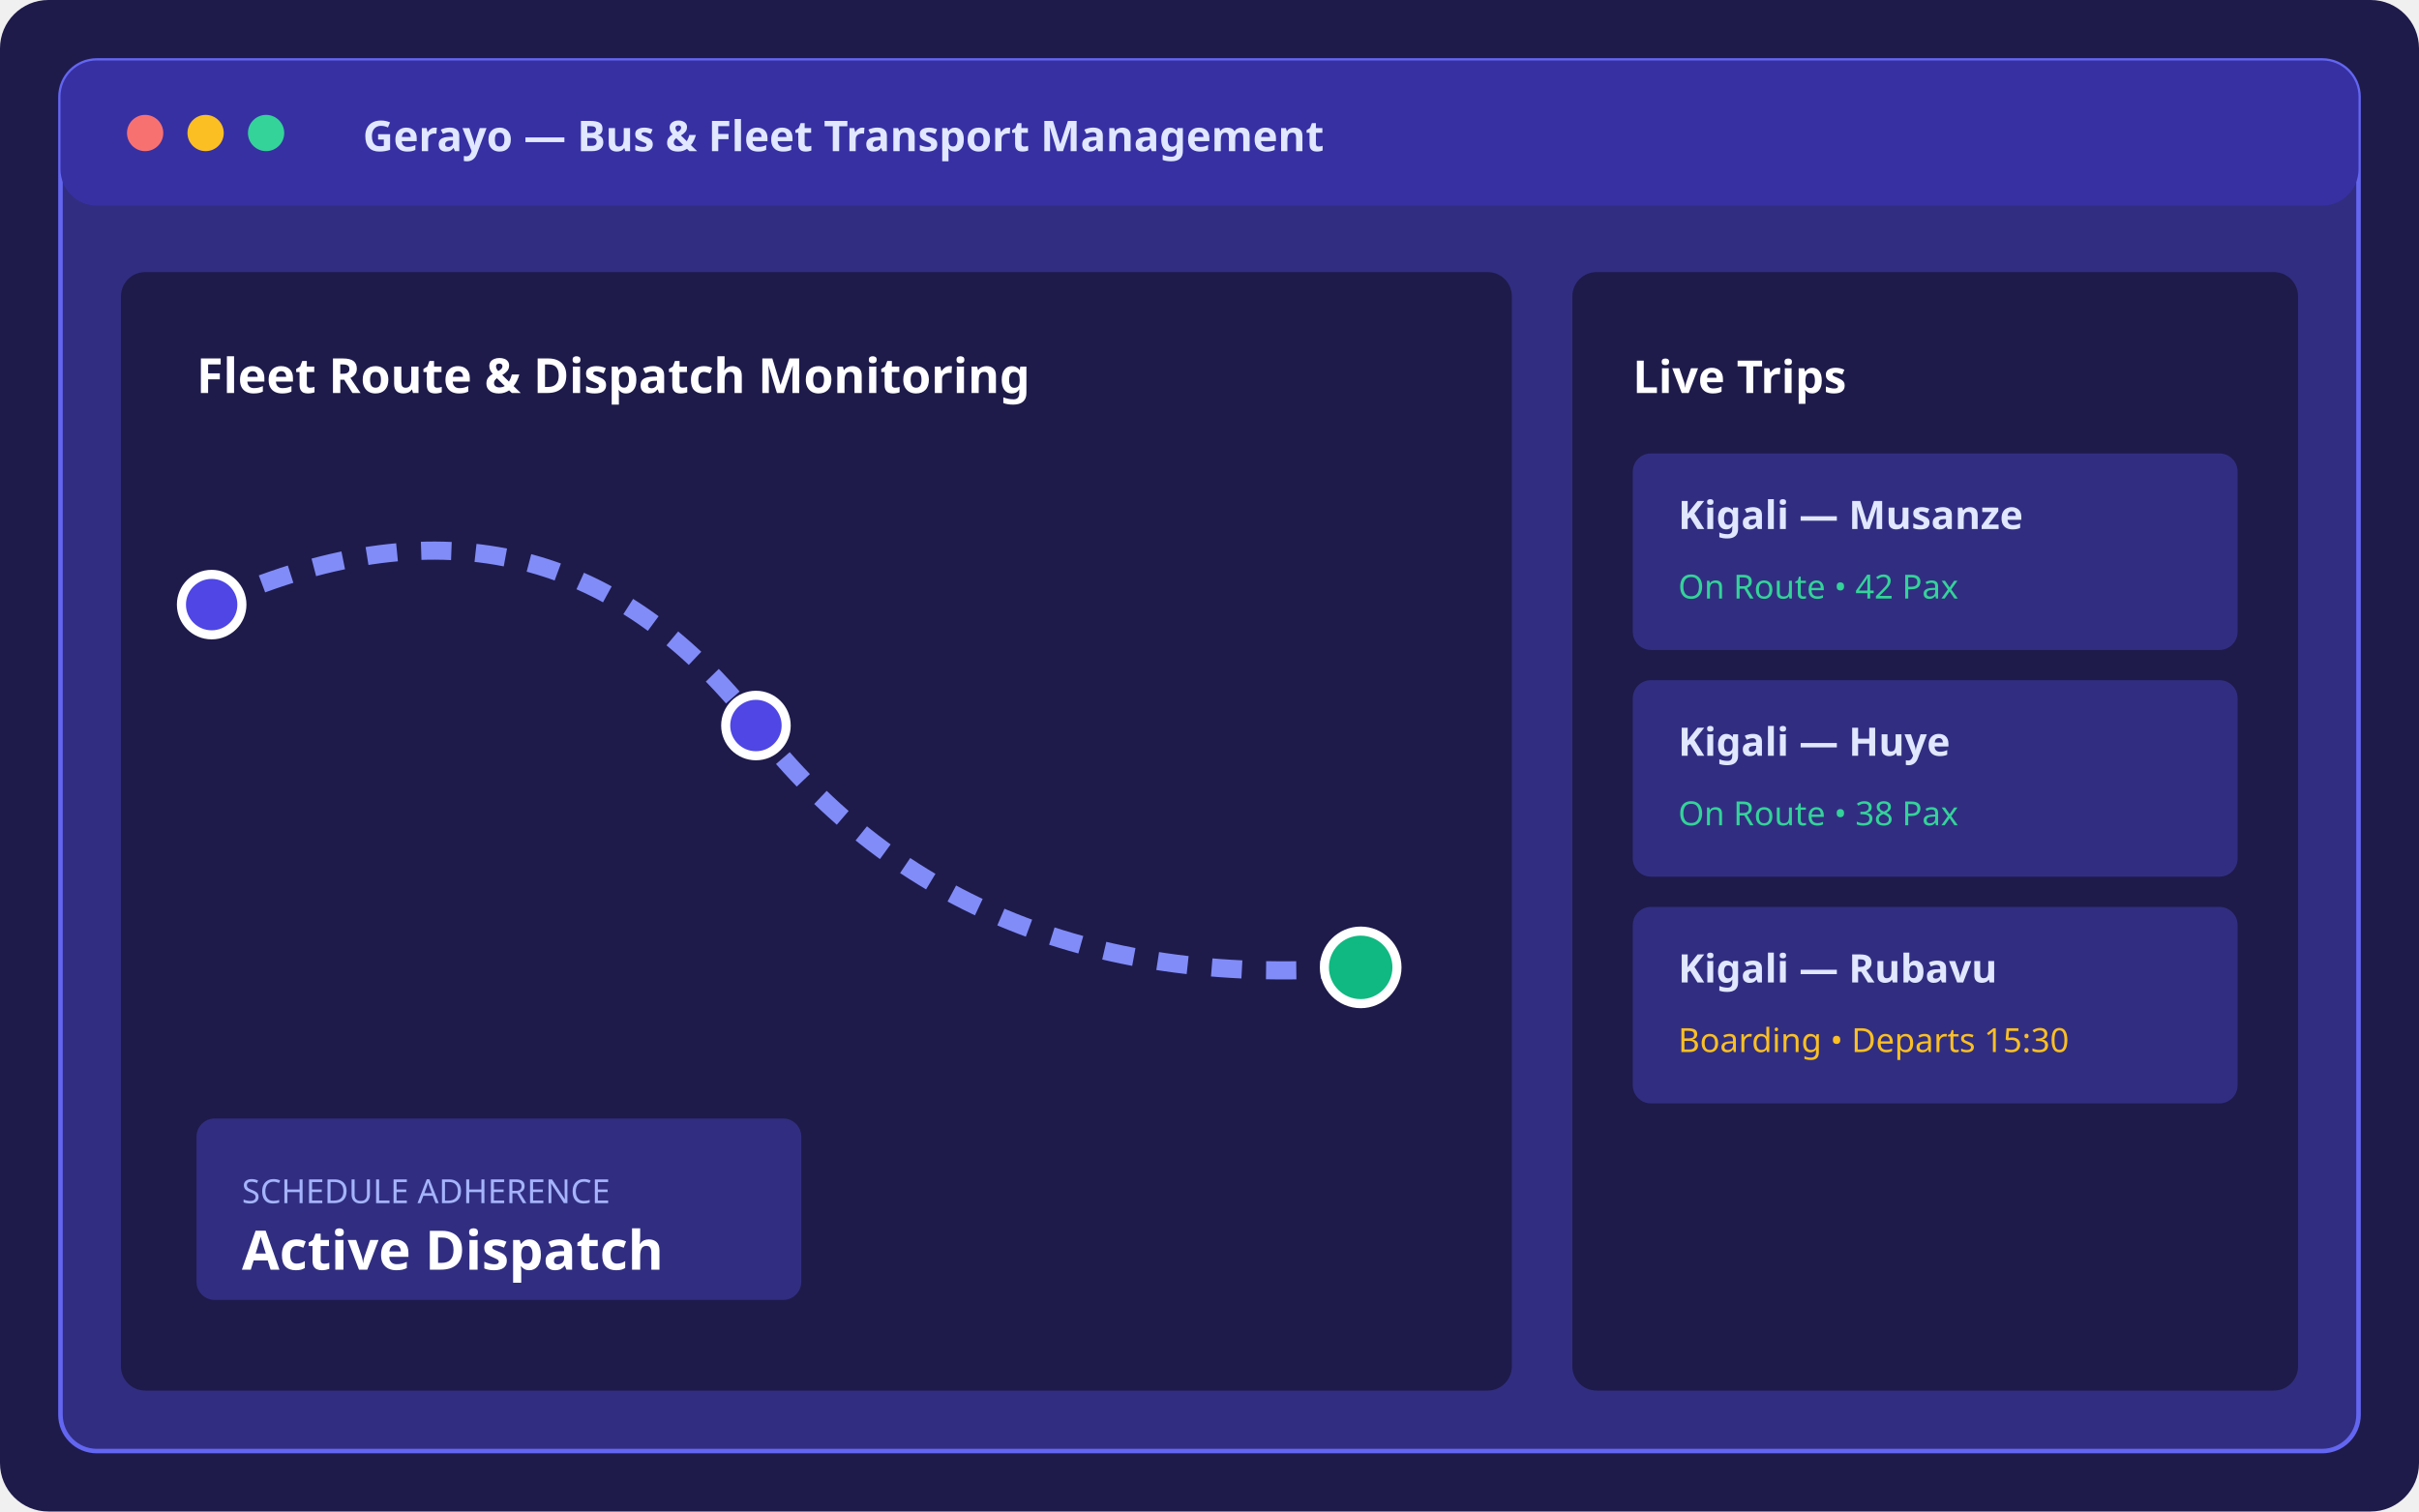
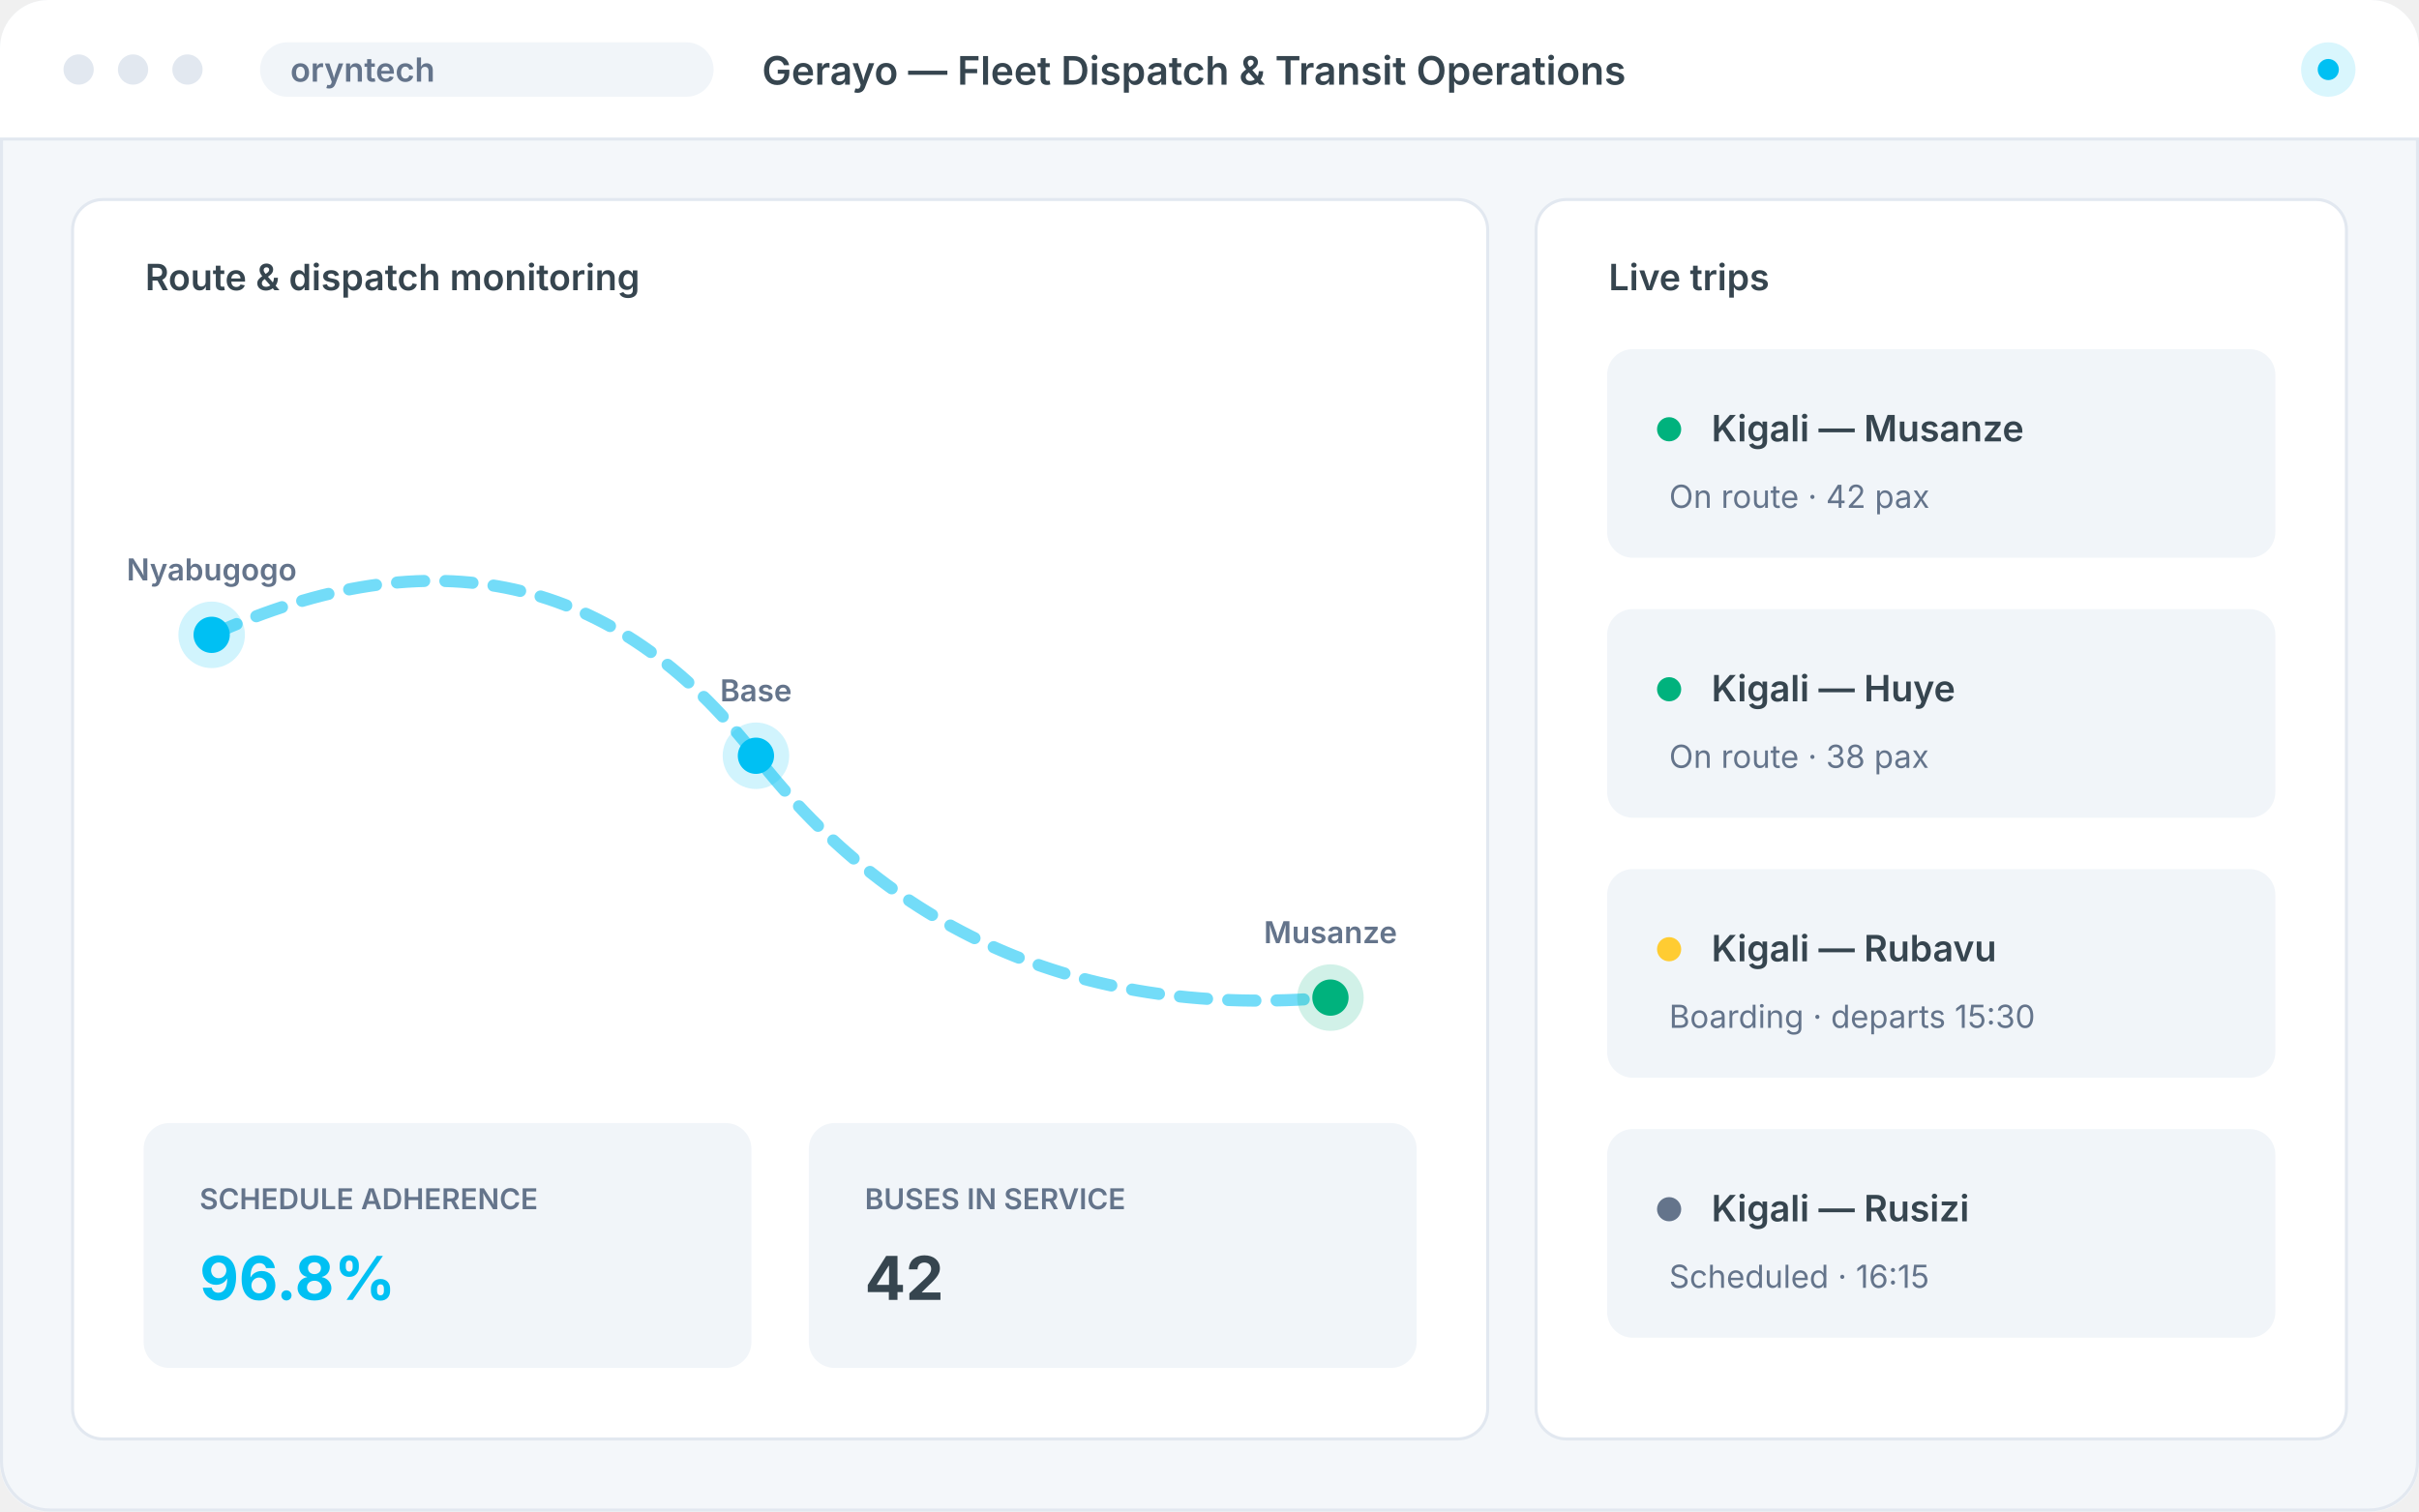
- <svg xmlns="http://www.w3.org/2000/svg" viewBox="0 0 800 500" fill="none">
-   <rect width="800" height="500" rx="16" fill="#1E1B4B" />
-   <rect x="20" y="20" width="760" height="460" rx="12" fill="#312E81" stroke="#6366F1" stroke-width="1.5" />
-   <rect x="20" y="20" width="760" height="48" rx="12" fill="#3730A3" />
-   <circle cx="48" cy="44" r="6" fill="#F87171" />
-   <circle cx="68" cy="44" r="6" fill="#FBBF24" />
-   <circle cx="88" cy="44" r="6" fill="#34D399" />
-   <text x="120" y="50" font-family="system-ui, sans-serif" font-size="14" font-weight="600" fill="#E0E7FF">Gerayo — Bus &amp; Fleet Transport Management</text>
-   <rect x="40" y="90" width="460" height="370" rx="8" fill="#1E1B4B" />
-   <text x="65" y="130" font-family="system-ui, sans-serif" font-size="16" font-weight="bold" fill="#FFFFFF">Fleet Route &amp; Dispatch Monitoring</text>
-   <path d="M70 200 Q 180 150 250 240 T 450 320" stroke="#818CF8" stroke-width="6" stroke-dasharray="10 8" fill="none" />
-   <circle cx="70" cy="200" r="10" fill="#4F46E5" stroke="#FFFFFF" stroke-width="3" />
-   <circle cx="250" cy="240" r="10" fill="#4F46E5" stroke="#FFFFFF" stroke-width="3" />
-   <circle cx="450" cy="320" r="12" fill="#10B981" stroke="#FFFFFF" stroke-width="3" />
-   <rect x="65" y="370" width="200" height="60" rx="6" fill="#312E81" />
-   <text x="80" y="398" font-family="system-ui, sans-serif" font-size="11" fill="#A5B4FC">SCHEDULE ADHERENCE</text>
-   <text x="80" y="420" font-family="system-ui, sans-serif" font-size="18" font-weight="bold" fill="#FFFFFF">Active Dispatch</text>
-   <rect x="520" y="90" width="240" height="370" rx="8" fill="#1E1B4B" />
-   <text x="540" y="130" font-family="system-ui, sans-serif" font-size="15" font-weight="bold" fill="#FFFFFF">Live Trips</text>
-   <rect x="540" y="150" width="200" height="65" rx="6" fill="#312E81" />
-   <text x="555" y="175" font-family="system-ui, sans-serif" font-size="13" font-weight="bold" fill="#E0E7FF">Kigali — Musanze</text>
-   <text x="555" y="198" font-family="system-ui, sans-serif" font-size="11" fill="#34D399">On Route • 42 Pax</text>
-   <rect x="540" y="225" width="200" height="65" rx="6" fill="#312E81" />
-   <text x="555" y="250" font-family="system-ui, sans-serif" font-size="13" font-weight="bold" fill="#E0E7FF">Kigali — Huye</text>
-   <text x="555" y="273" font-family="system-ui, sans-serif" font-size="11" fill="#34D399">On Route • 38 Pax</text>
-   <rect x="540" y="300" width="200" height="65" rx="6" fill="#312E81" />
-   <text x="555" y="325" font-family="system-ui, sans-serif" font-size="13" font-weight="bold" fill="#E0E7FF">Kigali — Rubavu</text>
-   <text x="555" y="348" font-family="system-ui, sans-serif" font-size="11" fill="#FBBF24">Boarding • Departs 15:30</text>
+ <svg xmlns="http://www.w3.org/2000/svg" viewBox="0 0 800 500" width="800" height="500" role="img" fill="none">
+   <rect width="800" height="500" rx="16" fill="#f4f7fa" />
+   <rect x="0.5" y="0.5" width="799" height="499" rx="16" fill="none" stroke="#e2e8f0" />
+   <path d="M0 16a16 16 0 0 1 16-16h768a16 16 0 0 1 16 16v30H0z" fill="#ffffff" />
+   <line x1="0" y1="46" x2="800" y2="46" stroke="#e2e8f0" />
+   <circle cx="26" cy="23" r="5" fill="#e2e8f0" />
+   <circle cx="44" cy="23" r="5" fill="#e2e8f0" />
+   <circle cx="62" cy="23" r="5" fill="#e2e8f0" />
+   <rect x="86" y="14" width="150" height="18" rx="9" fill="#f1f5f9" />
+   <text x="96" y="27" font-family="system-ui, -apple-system, 'Segoe UI', sans-serif" font-size="11" font-weight="600" fill="#64748b" text-anchor="start">oryntech</text>
+   <text x="252" y="28" font-family="system-ui, -apple-system, 'Segoe UI', sans-serif" font-size="13" font-weight="600" fill="#36454f" text-anchor="start">Gerayo — Fleet Dispatch &amp; Transit Operations</text>
+   <circle cx="770" cy="23" r="9" fill="#00c0f3" opacity="0.15" />
+   <circle cx="770" cy="23" r="3.5" fill="#00c0f3" />
+   <rect x="24" y="66" width="468" height="410" rx="10" fill="#ffffff" stroke="#e2e8f0" stroke-width="1" />
+   <text x="48" y="96" font-family="system-ui, -apple-system, 'Segoe UI', sans-serif" font-size="12" font-weight="600" fill="#36454f" text-anchor="start">Route &amp; dispatch monitoring</text>
+   <path d="M70 210 Q 180 160 250 250 T 440 330" fill="none" stroke="#00c0f3" stroke-width="4" stroke-dasharray="9 7" stroke-linecap="round" opacity="0.55" />
+   <circle cx="70" cy="210" r="11" fill="#00c0f3" opacity="0.18" />
+   <circle cx="70" cy="210" r="6" fill="#00c0f3" />
+   <circle cx="250" cy="250" r="11" fill="#00c0f3" opacity="0.18" />
+   <circle cx="250" cy="250" r="6" fill="#00c0f3" />
+   <circle cx="440" cy="330" r="11" fill="#00b27d" opacity="0.18" />
+   <circle cx="440" cy="330" r="6" fill="#00b27d" />
+   <text x="70" y="192" font-family="system-ui, -apple-system, 'Segoe UI', sans-serif" font-size="10" font-weight="600" fill="#64748b" text-anchor="middle">Nyabugogo</text>
+   <text x="250" y="232" font-family="system-ui, -apple-system, 'Segoe UI', sans-serif" font-size="10" font-weight="600" fill="#64748b" text-anchor="middle">Base</text>
+   <text x="440" y="312" font-family="system-ui, -apple-system, 'Segoe UI', sans-serif" font-size="10" font-weight="600" fill="#64748b" text-anchor="middle">Musanze</text>
+   <rect x="48" y="372" width="200" height="80" rx="8" fill="#f1f5f9" stroke="#f1f5f9" stroke-width="1" />
+   <text x="66" y="400" font-family="system-ui, -apple-system, 'Segoe UI', sans-serif" font-size="9.5" font-weight="600" fill="#64748b" text-anchor="start">SCHEDULE ADHERENCE</text>
+   <text x="66" y="430" font-family="system-ui, -apple-system, 'Segoe UI', sans-serif" font-size="20" font-weight="700" fill="#00c0f3" text-anchor="start">96.8%</text>
+   <rect x="268" y="372" width="200" height="80" rx="8" fill="#f1f5f9" stroke="#f1f5f9" stroke-width="1" />
+   <text x="286" y="400" font-family="system-ui, -apple-system, 'Segoe UI', sans-serif" font-size="9.5" font-weight="600" fill="#64748b" text-anchor="start">BUSES IN SERVICE</text>
+   <text x="286" y="430" font-family="system-ui, -apple-system, 'Segoe UI', sans-serif" font-size="20" font-weight="700" fill="#36454f" text-anchor="start">42</text>
+   <rect x="508" y="66" width="268" height="410" rx="10" fill="#ffffff" stroke="#e2e8f0" stroke-width="1" />
+   <text x="532" y="96" font-family="system-ui, -apple-system, 'Segoe UI', sans-serif" font-size="12" font-weight="600" fill="#36454f" text-anchor="start">Live trips</text>
+   <rect x="532" y="116" width="220" height="68" rx="8" fill="#f1f5f9" stroke="#f1f5f9" stroke-width="1" />
+   <circle cx="552" cy="142" r="4" fill="#00b27d" />
+   <text x="566" y="146" font-family="system-ui, -apple-system, 'Segoe UI', sans-serif" font-size="12" font-weight="600" fill="#36454f" text-anchor="start">Kigali — Musanze</text>
+   <text x="552" y="168" font-family="system-ui, -apple-system, 'Segoe UI', sans-serif" font-size="10.5" font-weight="400" fill="#64748b" text-anchor="start">On route · 42 pax</text>
+   <rect x="532" y="202" width="220" height="68" rx="8" fill="#f1f5f9" stroke="#f1f5f9" stroke-width="1" />
+   <circle cx="552" cy="228" r="4" fill="#00b27d" />
+   <text x="566" y="232" font-family="system-ui, -apple-system, 'Segoe UI', sans-serif" font-size="12" font-weight="600" fill="#36454f" text-anchor="start">Kigali — Huye</text>
+   <text x="552" y="254" font-family="system-ui, -apple-system, 'Segoe UI', sans-serif" font-size="10.5" font-weight="400" fill="#64748b" text-anchor="start">On route · 38 pax</text>
+   <rect x="532" y="288" width="220" height="68" rx="8" fill="#f1f5f9" stroke="#f1f5f9" stroke-width="1" />
+   <circle cx="552" cy="314" r="4" fill="#ffcc32" />
+   <text x="566" y="318" font-family="system-ui, -apple-system, 'Segoe UI', sans-serif" font-size="12" font-weight="600" fill="#36454f" text-anchor="start">Kigali — Rubavu</text>
+   <text x="552" y="340" font-family="system-ui, -apple-system, 'Segoe UI', sans-serif" font-size="10.5" font-weight="400" fill="#64748b" text-anchor="start">Boarding · departs 15:30</text>
+   <rect x="532" y="374" width="220" height="68" rx="8" fill="#f1f5f9" stroke="#f1f5f9" stroke-width="1" />
+   <circle cx="552" cy="400" r="4" fill="#64748b" />
+   <text x="566" y="404" font-family="system-ui, -apple-system, 'Segoe UI', sans-serif" font-size="12" font-weight="600" fill="#36454f" text-anchor="start">Kigali — Rusizi</text>
+   <text x="552" y="426" font-family="system-ui, -apple-system, 'Segoe UI', sans-serif" font-size="10.5" font-weight="400" fill="#64748b" text-anchor="start">Scheduled · 16:15</text>
</svg>
